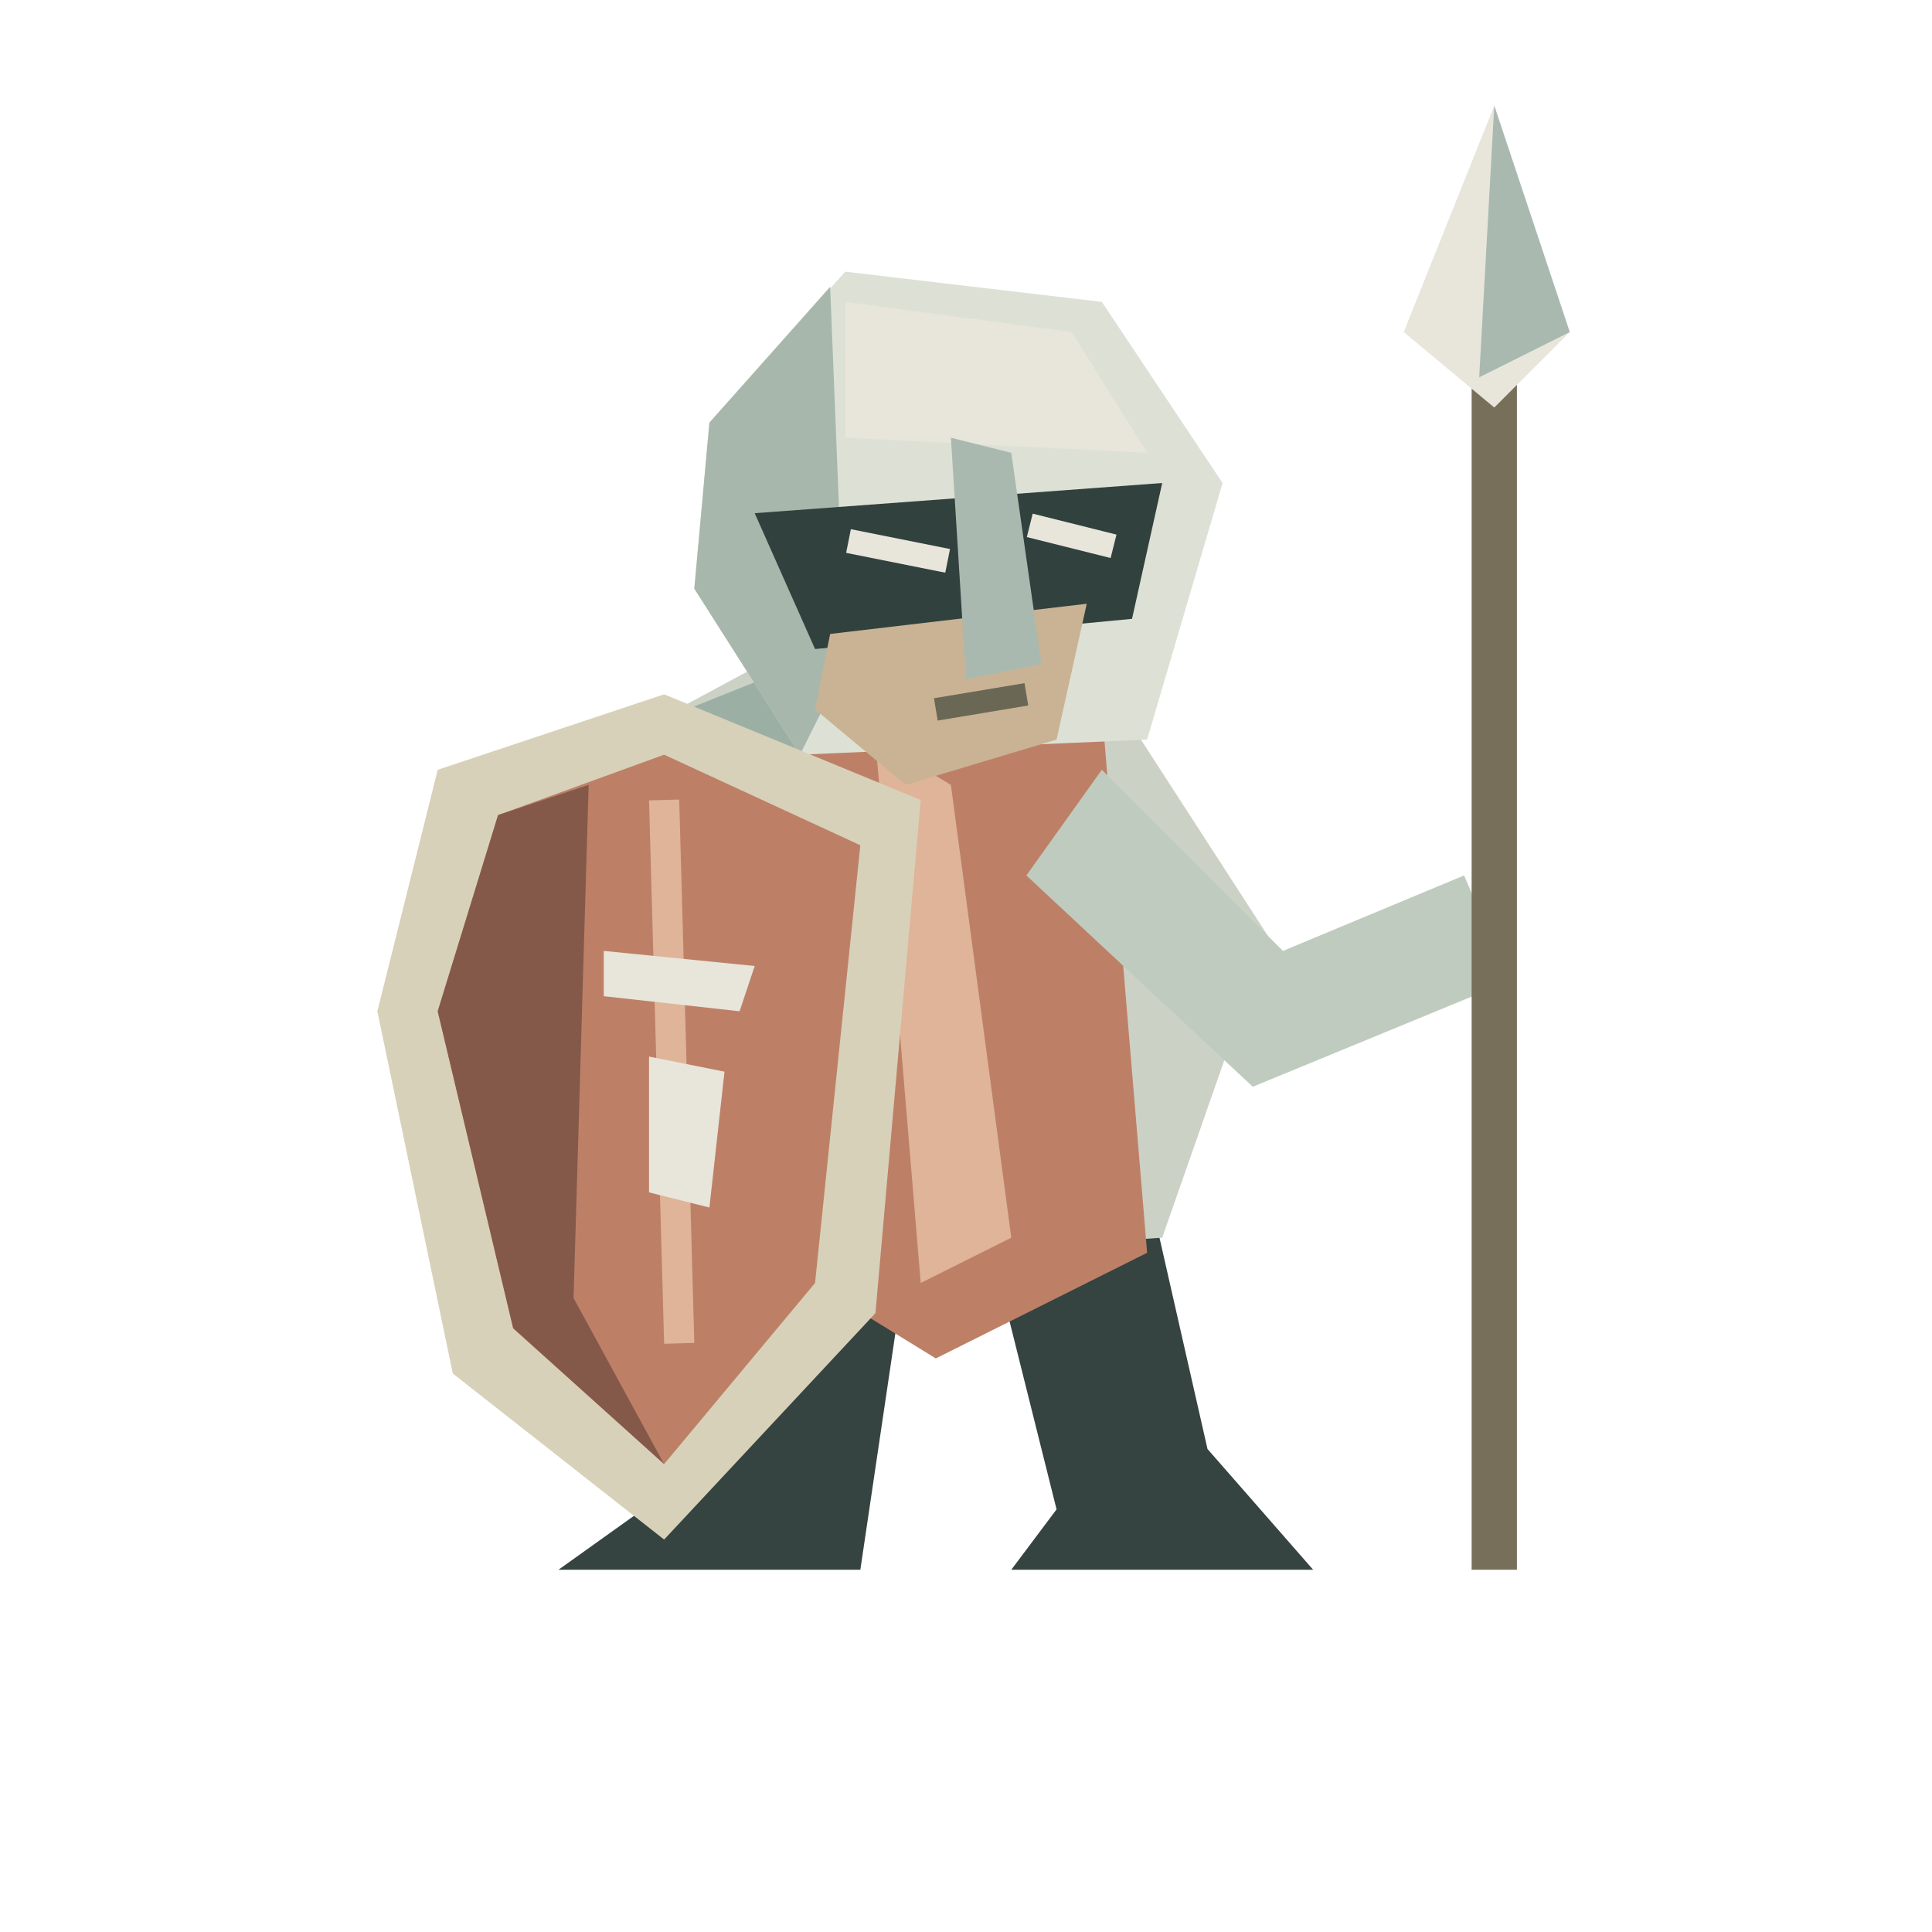
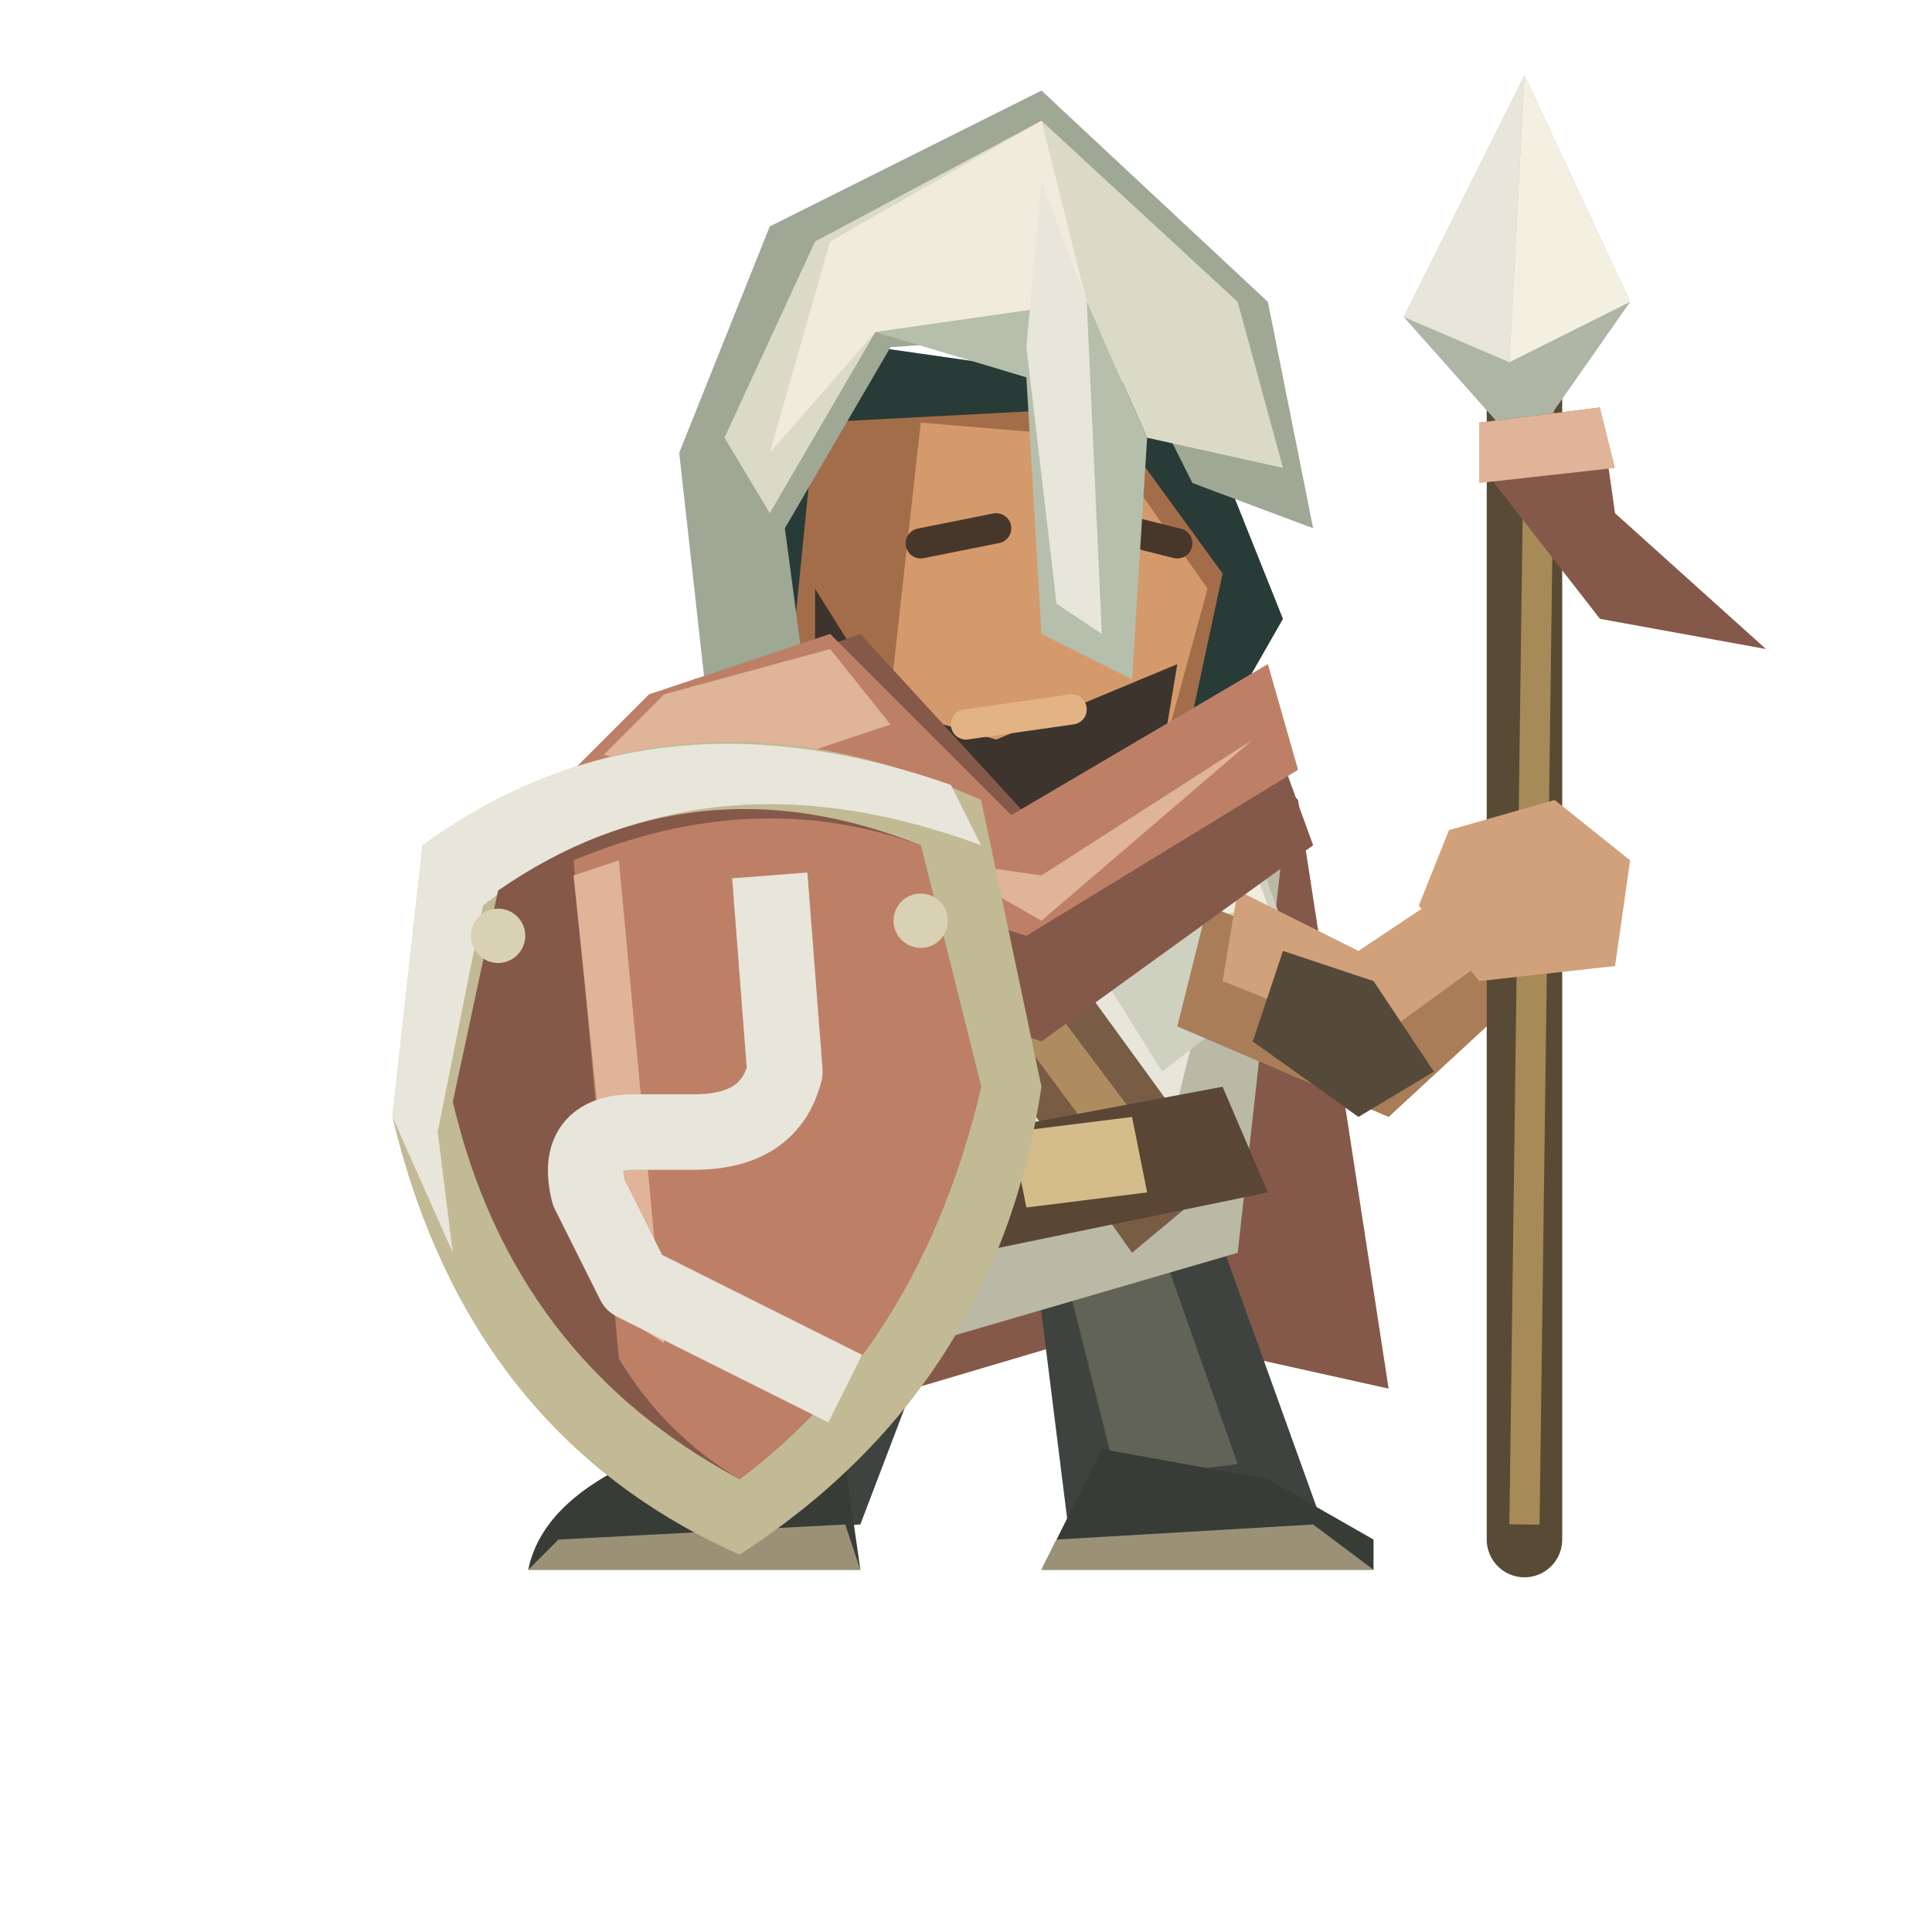
<svg xmlns="http://www.w3.org/2000/svg" width="128" height="128" viewBox="0 0 128 128">
-   <path fill="#354341" d="m47 75-3 24-7 5h20l4-27zm17 1 6 24-3 4h20l-7-8-5-22z" />
-   <path fill="#CCD1C6" d="m43 48 13-7 17 4 11 17-7 20-29 2-10-20z" />
-   <path fill="#9CAFA4" d="m43 48 10-4 3 35-8 5-10-20z" />
-   <path fill="#BD8067" d="m54 45 11 4 8-2 3 36-14 7-13-8z" />
-   <path fill="#DFB498" d="m58 49 5 3 4 30-6 3z" />
-   <path fill="#BFCBBE" d="m73 51 12 12 12-5 3 7-17 7-15-14z" />
-   <path d="M99 19v85" stroke="#776F59" stroke-width="3" />
-   <path fill="#E8E5DB" d="m99 7-6 15 6 5 5-5z" />
-   <path fill="#A9B9B0" d="m99 7-1 18 6-3z" />
-   <path fill="#DDE1D5" d="m47 28 9-10 17 2 8 12-5 17-23 1-7-11z" />
-   <path fill="#A8B7AB" d="m47 28 8-9 1 25-3 6-7-11z" />
-   <path fill="#31413E" d="m50 34 27-2-2 9-21 2z" />
-   <path fill="#E8E5DB" d="m56 20 15 2 5 8-20-1z" />
-   <path fill="#D8D1B9" d="m29 51 15-5 17 7-3 34-14 15-14-11-5-24z" />
-   <path fill="#BD8067" d="m33 54 11-4 13 6-3 29-10 12-10-9-5-21z" />
-   <path fill="#855949" d="m33 54 6-2-1 34 6 11-10-9-5-21z" />
-   <path d="m44 53 1 36" stroke="#DFB498" stroke-width="2" />
-   <path fill="#C9B394" d="m55 42 17-2-2 9-10 3-6-5z" />
-   <path d="m57 36 5 1m7-2 4 1" stroke="#E8E5DB" stroke-width="1.6" stroke-linecap="square" />
-   <path fill="#AAB9AF" d="m63 29 4 1 2 14-5 1z" />
-   <path d="m62 47 6-1" stroke="#6A6855" stroke-width="1.5" />
-   <path fill="#E8E5DB" d="m40 63 10 1-1 3-9-1zm3 7 5 1-1 9-4-1z" />
+   <path fill="#855949" d="m46 45 26-6 14 14 6 39-18-4-27 8-10-15z" />
+   <path fill="#BD8067" d="m47 48 8 11-8 32-8-6z" />
+   <path fill="#3E433F" d="m48 78 17 2-8 21-16 1zm20 1 11-2 9 25-17 1z" />
+   <path fill="#626357" d="m50 80 9 2-7 15-8 1zm20 2 6-2 6 17-8 1z" />
+   <path fill="#373C36" d="m44 96 12 1 1 7H35q1-5 9-8m29 0 11 2 7 4v2H69z" />
+   <path fill="#9B9176" d="m37 102 19-1 1 3H35zm33 0 17-1 4 3H69z" />
+   <path fill="#B9B9A6" d="m49 45 23-4 13 15-3 27-24 7-16-12z" />
+   <path fill="#E8E5DB" d="m58 46 13-3 11 14-5 20-18 6-10-11z" />
+   <path fill="#CED1BF" d="m72 47 10 6 4 11-9 7-5-8z" />
+   <path fill="#F1ECDD" d="m73 47 8 5 3 8-10 2-5-5z" />
+   <path fill="#785C43" d="m51 49 6-4 24 33-6 5z" />
+   <path fill="#AF8C60" d="m53 49 2-2 24 32-3 1z" />
+   <path fill="#5A4634" d="m49 78 32-6 3 7-34 7z" />
+   <path fill="#D5BD8B" d="m67 75 8-1 1 5-8 1z" />
+   <path fill="#A87D58" d="m80 60 10 4 9-8 6 6-13 12-14-6z" />
+   <path fill="#D0A17A" d="m82 59 8 4 9-6 3 4-11 8-10-4z" />
+   <path fill="#554A3A" d="m85 63 6 2 4 6-5 3-7-5z" />
+   <path d="M101 21v81" stroke="#594A35" stroke-width="5" stroke-linecap="round" />
+   <path d="m102 25-1 76" stroke="#A68A58" stroke-width="2" />
+   <path fill="#ADB5A5" d="m101 5-8 16 8 9 7-10z" />
+   <path fill="#E8E5DB" d="m101 5-1 19-7-3z" />
+   <path fill="#F4F0E1" d="m101 5 7 15-8 4z" />
+   <path fill="#855949" d="m98 28 8-1 1 7 10 9-11-2-7-9z" />
+   <path fill="#DFB498" d="m98 28 8-1 1 4-9 1z" />
+   <path fill="#D0A17A" d="m96 55 7-2 5 4-1 7-9 1-4-5z" />
+   <path fill="#293B37" d="m47 35 11-12 21 3 6 15-8 14-19 1z" />
+   <path fill="#A46D49" d="m54 28 19-1 8 11-3 14-14 8-12-12z" />
+   <path fill="#D49A6C" d="m61 28 12 1 7 10-3 11-11 5-7-9z" />
+   <path fill="#3D342D" d="m54 39 5 8 7 2 12-5-2 12-11 5-11-9z" />
+   <path fill="#6B4F37" d="m61 52 6 3 7-4-6 8z" />
+   <path d="m61 36 5-1m8 0 4 1" stroke="#47372A" stroke-width="2" stroke-linecap="round" />
+   <path d="m64 48 7-1" stroke="#E3B384" stroke-width="2" stroke-linecap="round" />
+   <path fill="#9EA895" d="m45 30 6-15 18-9 15 14 3 15-8-3-5-10-15 1-7 12 2 15-7-2z" />
+   <path fill="#DADAC7" d="m48 29 6-13 15-8 13 12 3 11-9-2-4-9-14 2-7 12z" />
+   <path fill="#F1EBDD" d="m55 16 14-8 3 12-14 2-7 8z" />
+   <path fill="#B6BFAC" d="m69 8 3 12 4 9-1 16-6-3-1-17-10-3 14-2z" />
+   <path fill="#E8E5DB" d="m69 12 3 8 1 22-3-2-2-17z" />
+   <path fill="#855949" d="m43 47 14-5 11 12 15-9 4 11-18 13-23-8-8-9z" />
+   <path fill="#BD8067" d="m43 46 12-4 12 12 17-10 2 7-18 11-22-7-8-4z" />
+   <path fill="#DFB498" d="m44 46 11-3 4 5-12 4-7-2zm18 11 7 1 14-9-14 12z" />
+   <path fill="#C2B995" d="M28 56q17-12 37-3l4 19q-3 20-20 31-18-8-23-29z" />
+   <path fill="#E8E5DB" d="M28 56q15-11 35-4l2 4q-19-7-33 4l-3 15 1 8-4-9z" />
+   <path fill="#855949" d="M33 59q13-9 28-3l4 16q-4 17-16 26-15-8-19-25z" />
+   <path fill="#BD8067" d="M38 57q12-5 23-1l4 16q-4 17-16 26-5-3-8-8z" />
+   <path fill="#DFB498" d="m38 58 3-1 3 32-3-2z" />
+   <path d="m51 58 1 13q-1 4-6 4h-4q-4 0-3 4l3 6 14 7" fill="none" stroke="#E8E5DB" stroke-width="5" stroke-linejoin="round" />
+   <circle cx="33" cy="62" r="1.8" fill="#D9D1B4" />
+   <circle cx="61" cy="61" r="1.8" fill="#D9D1B4" />
</svg>
